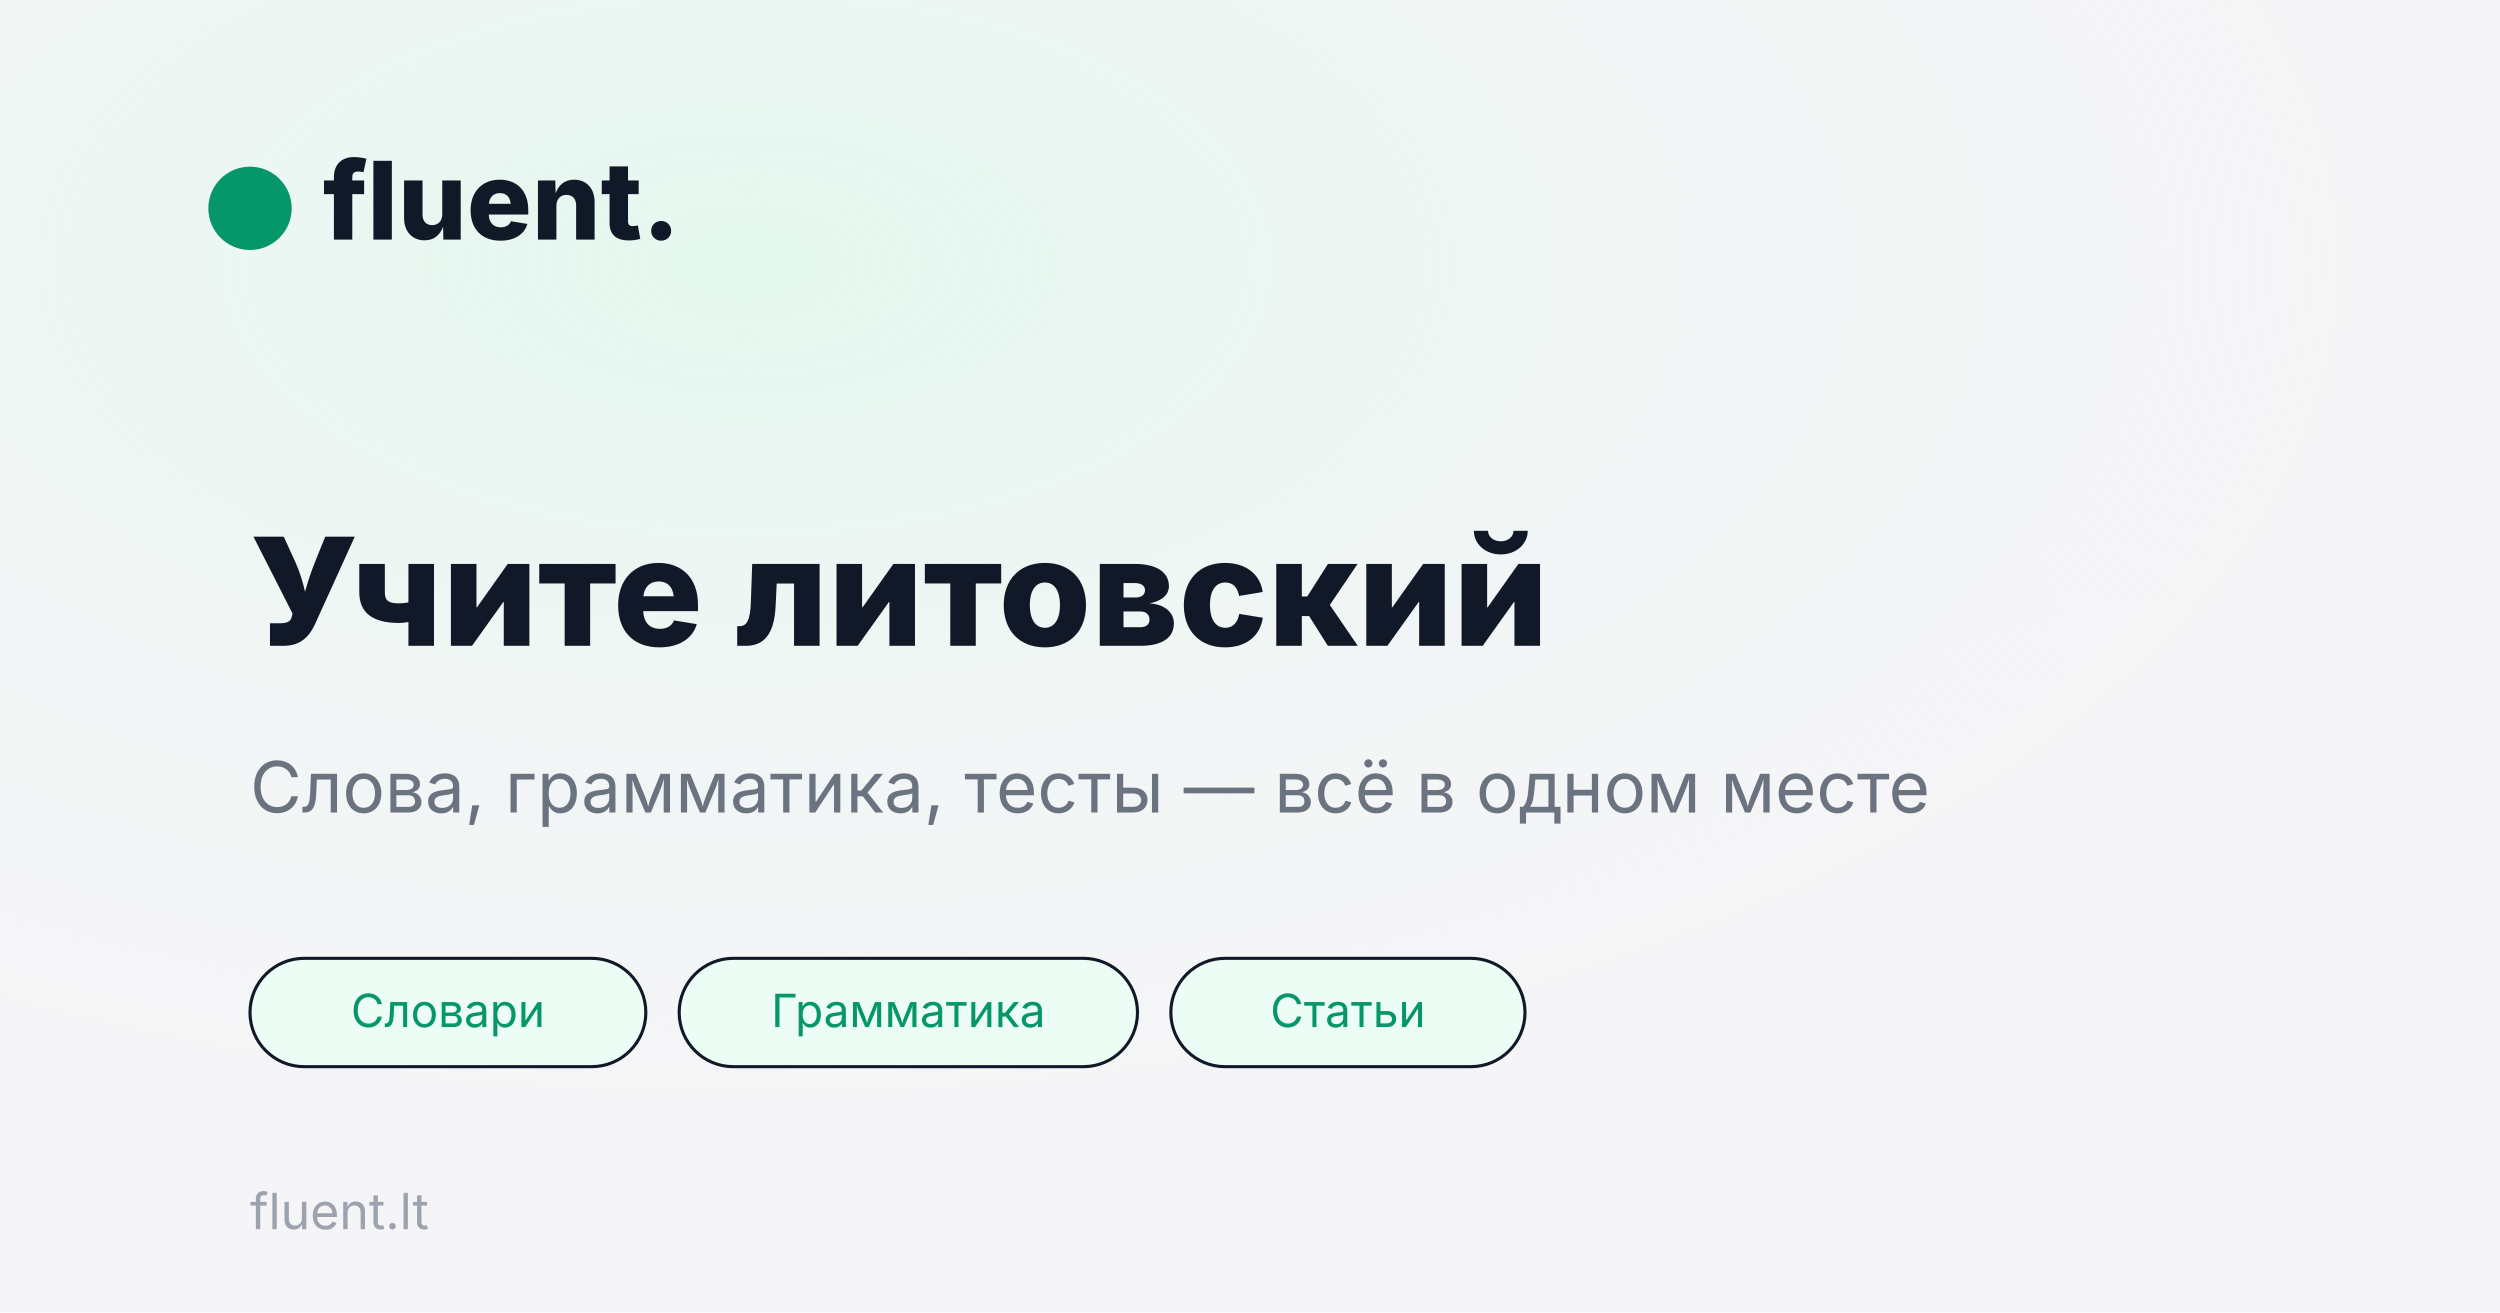
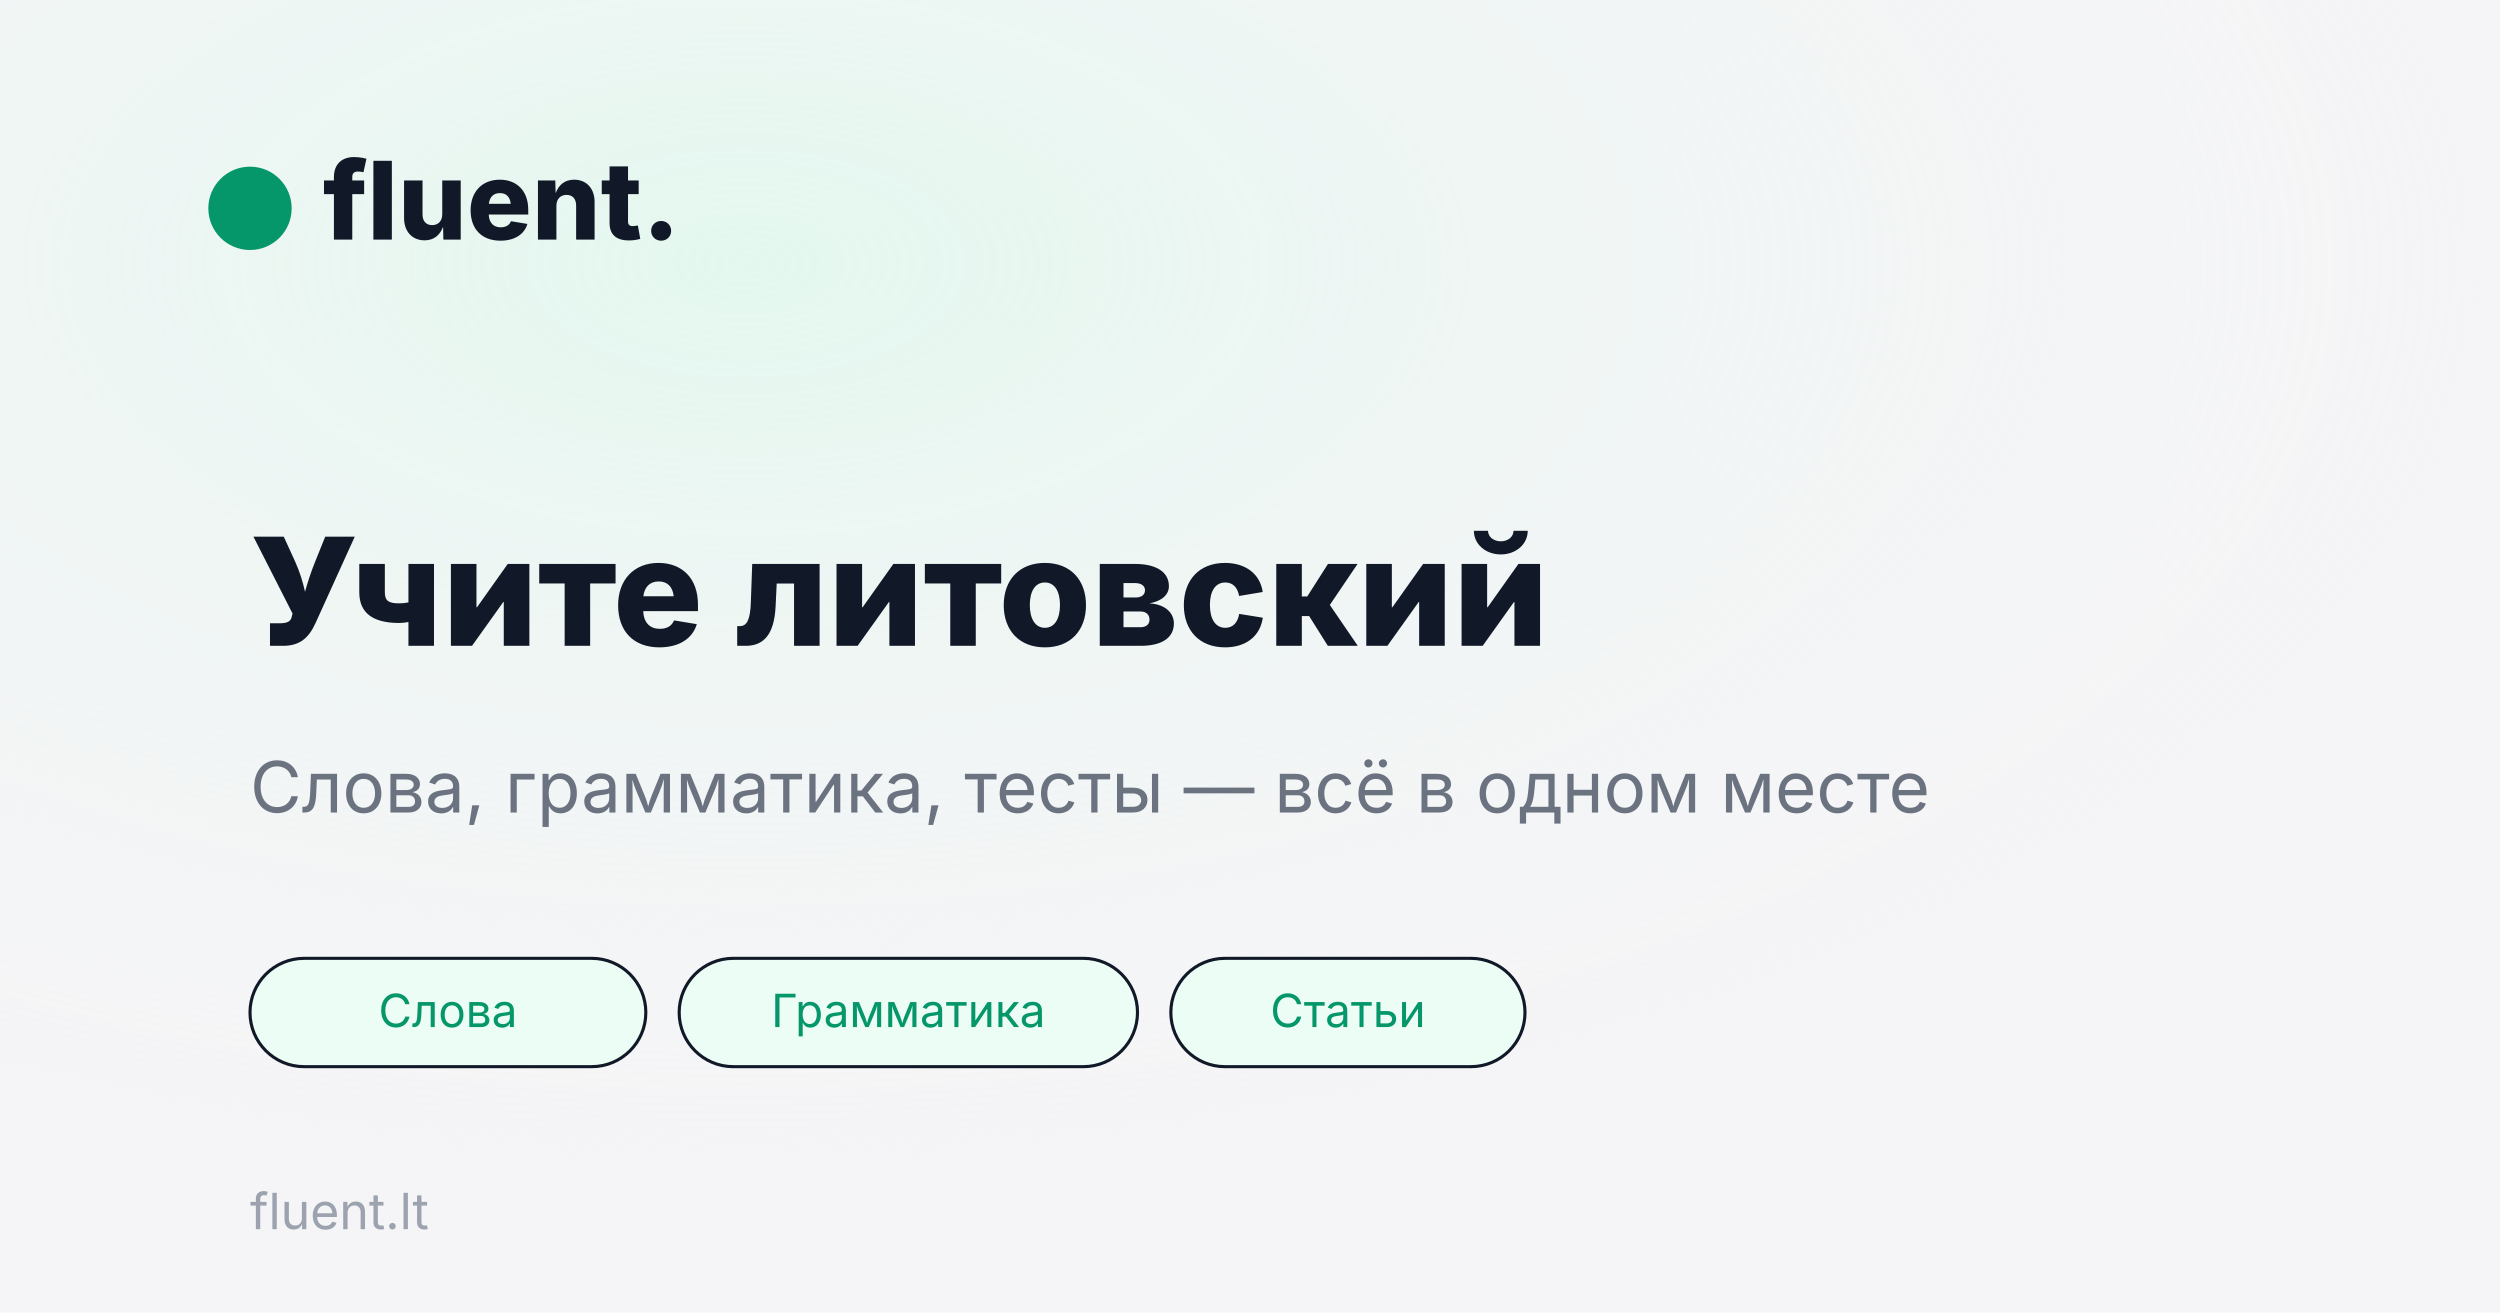
<svg xmlns="http://www.w3.org/2000/svg" width="1200" height="630" viewBox="0 0 1200 630">
  <rect width="1200" height="630" fill="#F5F5F7" />
  <rect width="1200" height="630" fill="url(#grad)" opacity="0.5" />
  <defs>
    <radialGradient id="grad" cx="30%" cy="20%" r="70%">
      <stop offset="0%" stop-color="#d1fae5" />
      <stop offset="100%" stop-color="#F5F5F7" stop-opacity="0" />
    </radialGradient>
  </defs>
  <circle cx="120" cy="100" r="20" fill="#059669" />
  <text x="155" y="115" font-family="system-ui, -apple-system, sans-serif" font-size="52" font-weight="800" fill="#111827">fluent.</text>
  <text x="120" y="310" font-family="system-ui, -apple-system, sans-serif" font-size="72" font-weight="800" fill="#111827">Учите литовский</text>
  <text x="120" y="390" font-family="system-ui, -apple-system, sans-serif" font-size="34" fill="#6b7280">Слова, грамматика, тесты — всё в одном месте</text>
  <rect x="120" y="460" width="190" height="52" rx="26" fill="#ecfdf5" stroke="#111827" stroke-width="1.5" />
-   <text x="215" y="493" text-anchor="middle" font-family="system-ui, -apple-system, sans-serif" font-size="22" fill="#059669">Словари</text>
+   <text x="215" y="493" text-anchor="middle" font-family="system-ui, -apple-system, sans-serif" font-size="22" fill="#059669">Слова</text>
  <rect x="326" y="460" width="220" height="52" rx="26" fill="#ecfdf5" stroke="#111827" stroke-width="1.5" />
  <text x="436" y="493" text-anchor="middle" font-family="system-ui, -apple-system, sans-serif" font-size="22" fill="#059669">Грамматика</text>
  <rect x="562" y="460" width="170" height="52" rx="26" fill="#ecfdf5" stroke="#111827" stroke-width="1.5" />
  <text x="647" y="493" text-anchor="middle" font-family="system-ui, -apple-system, sans-serif" font-size="22" fill="#059669">Статьи</text>
  <text x="120" y="590" font-family="system-ui, -apple-system, sans-serif" font-size="24" fill="#9ca3af">fluent.lt</text>
</svg>
